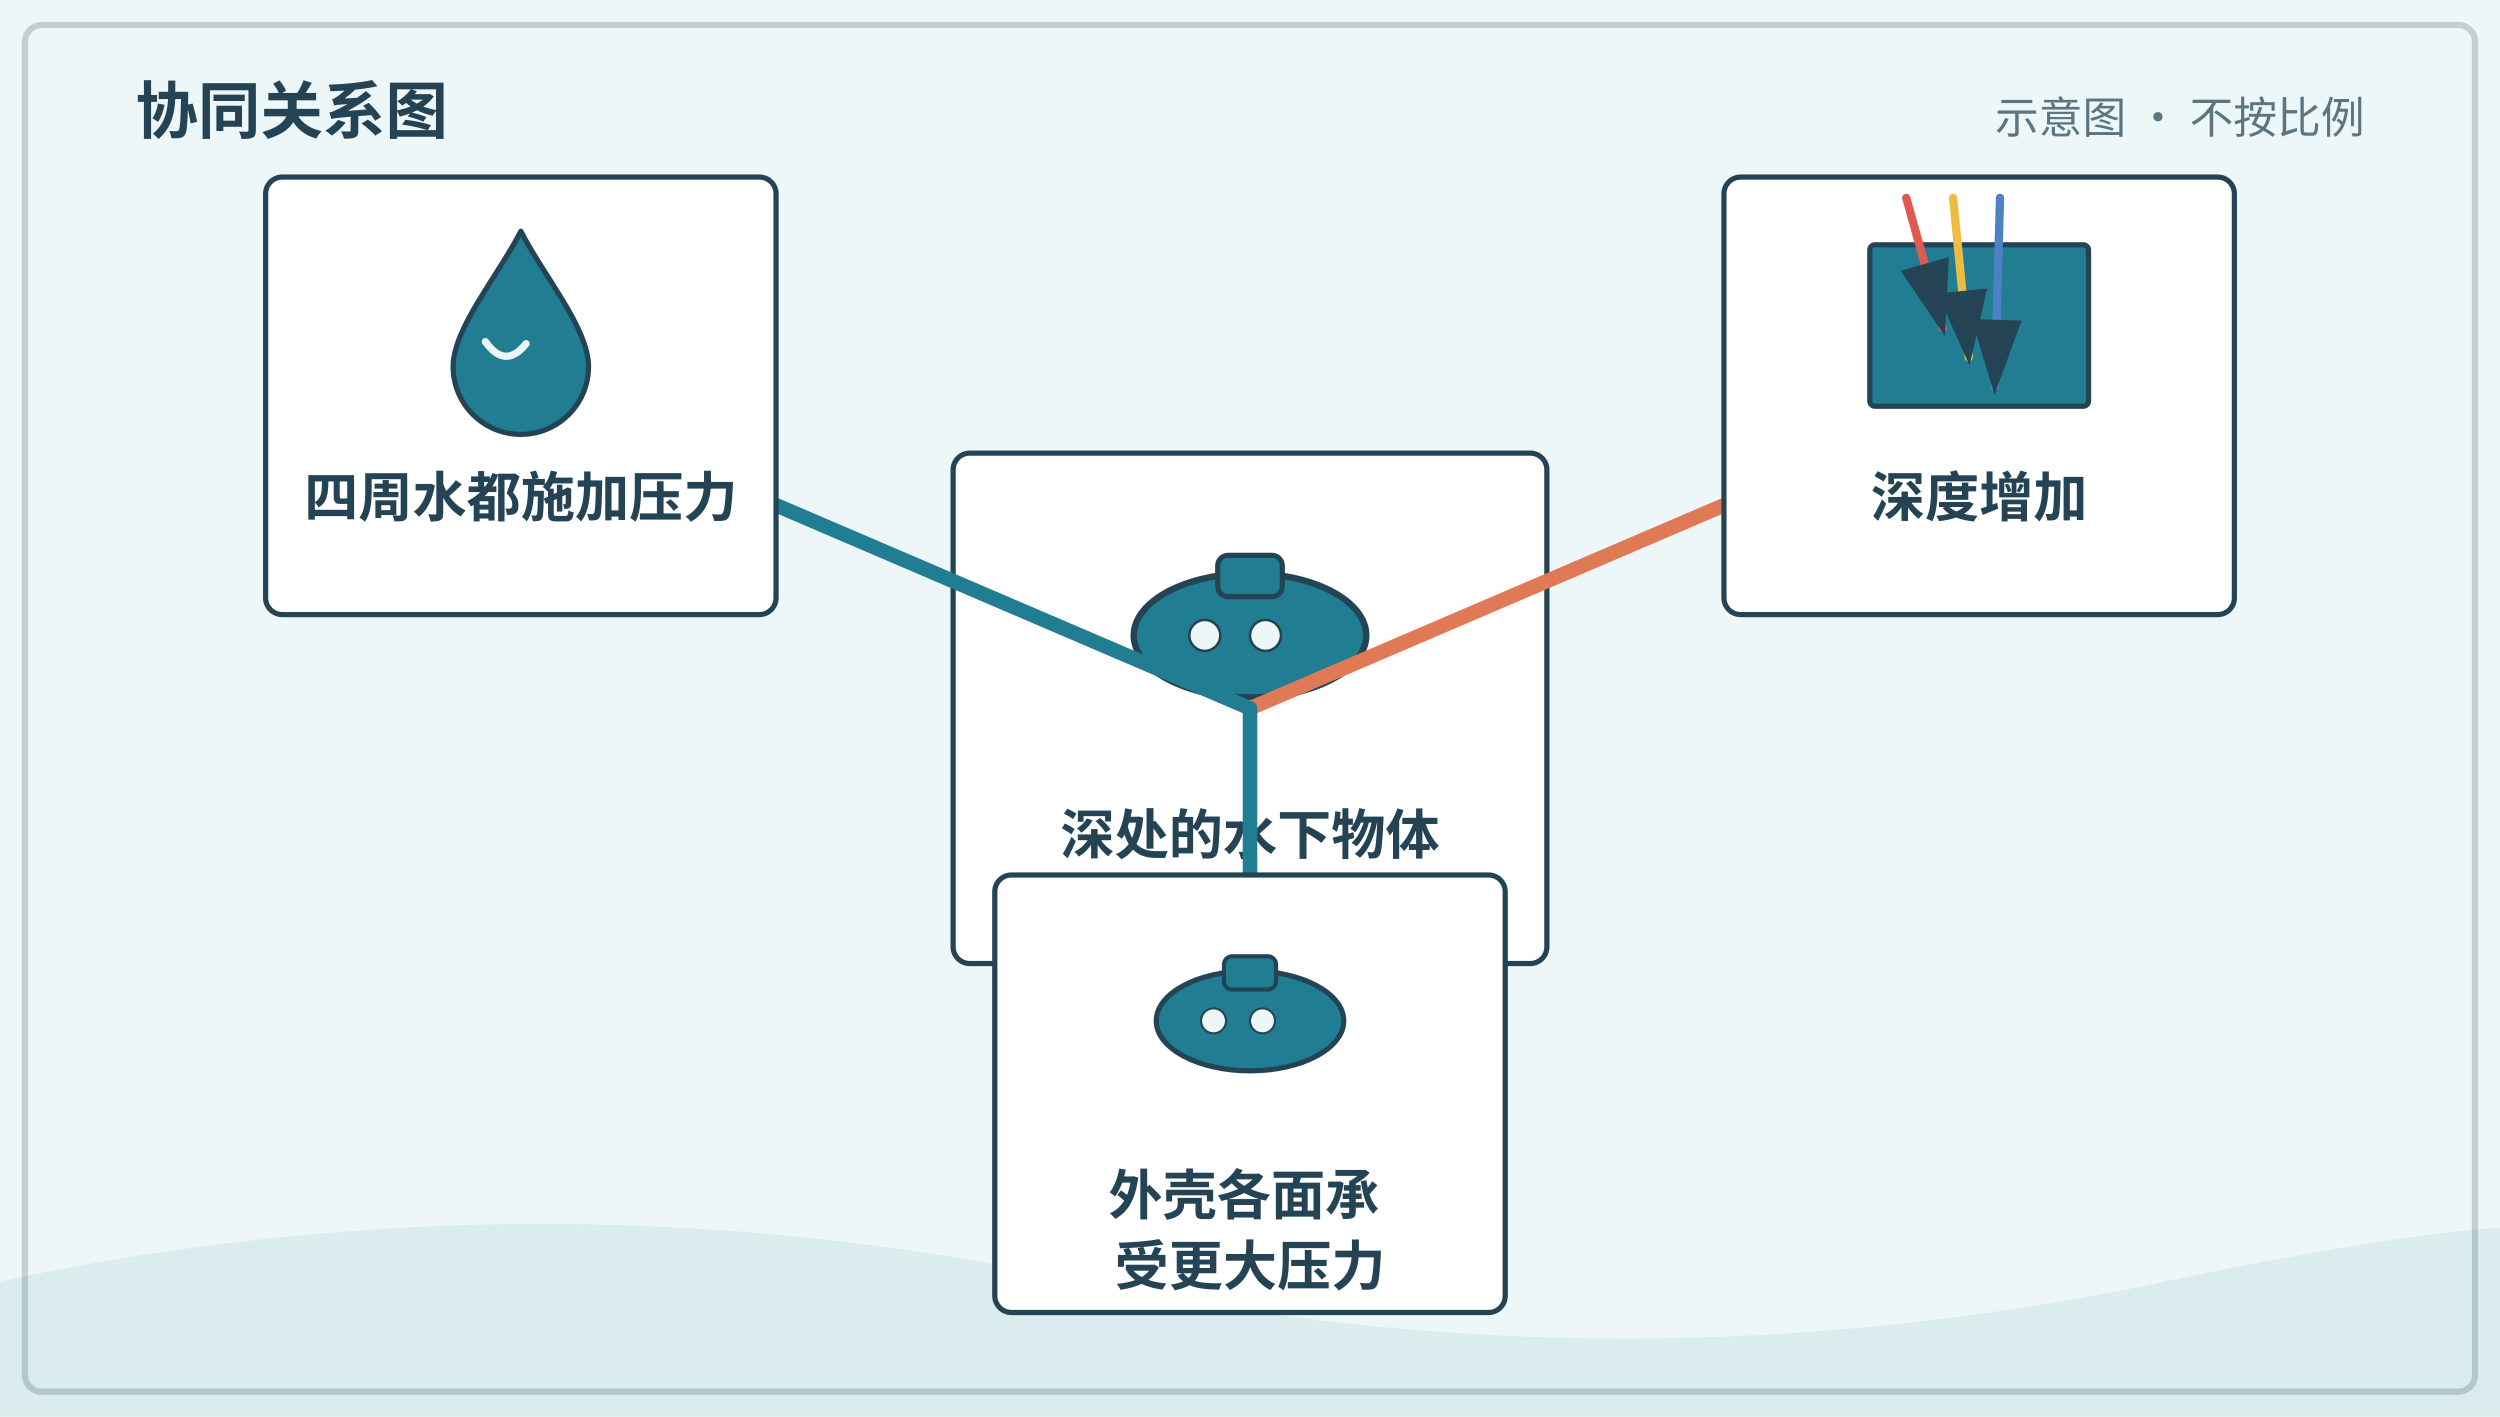
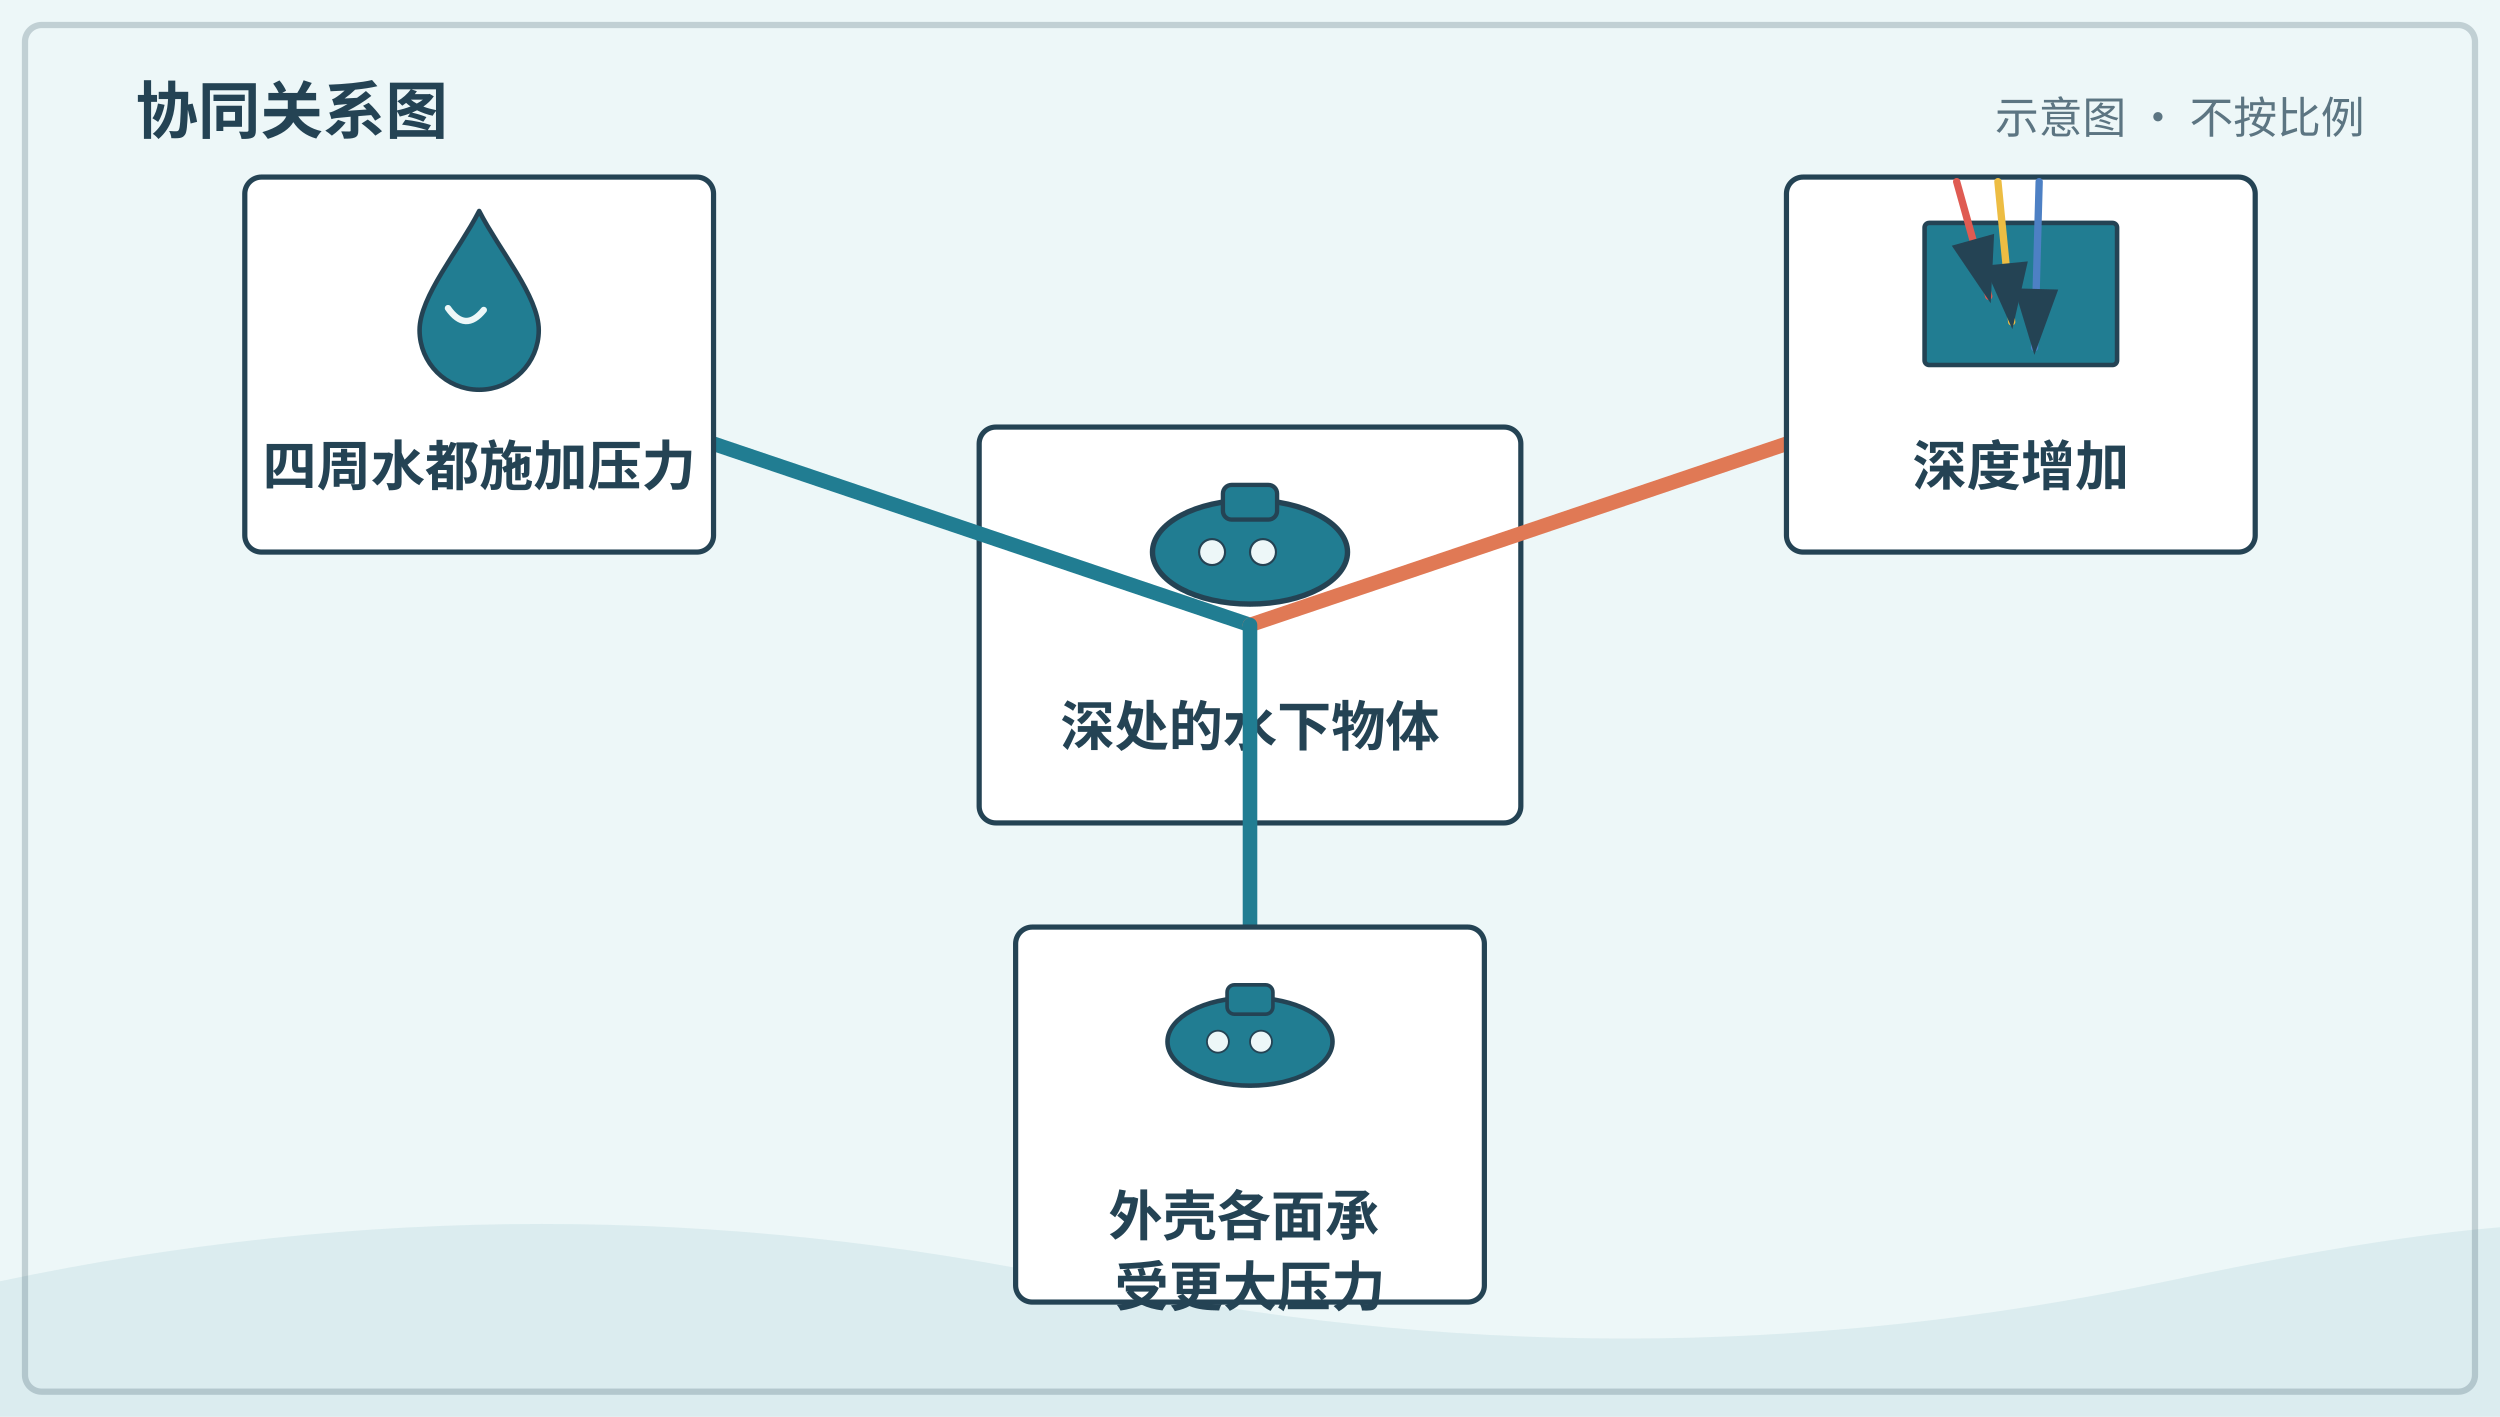
<svg xmlns="http://www.w3.org/2000/svg" width="1200" height="680" viewBox="0 0 1200 680" role="img" aria-labelledby="title desc">
  <defs>
    <marker id="arrow" markerWidth="10" markerHeight="10" refX="8" refY="3" orient="auto" markerUnits="strokeWidth">
      <path d="M0,0 L0,6 L9,3 z" fill="#244354" />
    </marker>
  </defs>
  <rect width="1200" height="680" fill="#edf7f8" />
  <path d="M0,615 Q260,560 520,615 T1040,615 T1300,615 V680 H0 Z" fill="#217d92" opacity="0.09" />
  <text x="65" y="64" fill="#244354" font-family="system-ui, PingFang SC, Noto Sans CJK SC, sans-serif" font-size="30" font-weight="750">协同关系图</text>
  <text x="1135" y="64" text-anchor="end" fill="#244354" opacity="0.72" font-family="system-ui, PingFang SC, Noto Sans CJK SC, sans-serif" font-size="21">示意图 · 不按比例</text>
-   <rect x="457.5" y="217.5" width="285" height="245" rx="8" fill="#ffffff" stroke="#244354" stroke-width="2.5" />
-   <ellipse cx="600" cy="305" rx="55.8" ry="29.76" fill="#217d92" stroke="#244354" stroke-width="3.1" />
-   <rect x="584.5" y="266.56" width="31.0" height="19.84" rx="4.96" fill="#217d92" stroke="#244354" stroke-width="2.48" />
-   <circle cx="578.3" cy="305" r="7.44" fill="#edf7f8" stroke="#244354" stroke-width="1.24" />
-   <circle cx="607.44" cy="305" r="7.44" fill="#edf7f8" stroke="#244354" stroke-width="1.24" />
-   <text x="600" y="410" text-anchor="middle" fill="#244354" font-family="system-ui, PingFang SC, Noto Sans CJK SC, sans-serif" font-size="26" font-weight="650">
+   <rect x="470.0" y="205.0" width="260" height="190" rx="8" fill="#ffffff" stroke="#244354" stroke-width="2.5" />
+   <ellipse cx="600" cy="265" rx="46.8" ry="24.96" fill="#217d92" stroke="#244354" stroke-width="2.6" />
+   <rect x="587.0" y="232.76" width="26.0" height="16.64" rx="4.16" fill="#217d92" stroke="#244354" stroke-width="2.08" />
+   <circle cx="581.8" cy="265" r="6.24" fill="#edf7f8" stroke="#244354" stroke-width="1.04" />
+   <circle cx="606.24" cy="265" r="6.24" fill="#edf7f8" stroke="#244354" stroke-width="1.04" />
+   <text x="600" y="358" text-anchor="middle" fill="#244354" font-family="system-ui, PingFang SC, Noto Sans CJK SC, sans-serif" font-size="26" font-weight="650">
    <tspan x="600" dy="0">深处的水下物体</tspan>
  </text>
-   <line x1="600" y1="340" x2="250" y2="190" stroke="#217d92" stroke-width="7" stroke-linecap="round" />
-   <rect x="127.5" y="85.0" width="245" height="210" rx="8" fill="#ffffff" stroke="#244354" stroke-width="2.5" />
-   <path d="M250,111.0 C239.0,132.5 217.5,157.5 217.5,176.0 A32.5,32.5 0 0 0 282.5,176.0 C282.5,157.5 261.0,132.5 250,111.0 Z" fill="#217d92" stroke="#244354" stroke-width="2.5" stroke-linecap="round" stroke-linejoin="round" />
-   <path d="M233.0,164.0 Q242.5,177.5 252.5,165.0" fill="none" stroke="#edf7f8" stroke-width="3.5" stroke-linecap="round" stroke-linejoin="round" />
-   <text x="250" y="248" text-anchor="middle" fill="#244354" font-family="system-ui, PingFang SC, Noto Sans CJK SC, sans-serif" font-size="26" font-weight="650">
-     <tspan x="250" dy="0">四周水都施加压力</tspan>
+   <line x1="600" y1="300" x2="230" y2="175" stroke="#217d92" stroke-width="7" stroke-linecap="round" />
+   <rect x="117.5" y="85.0" width="225" height="180" rx="8" fill="#ffffff" stroke="#244354" stroke-width="2.5" />
+   <path d="M230,101.28 C220.32,120.2 201.4,142.2 201.4,158.48 A28.6,28.6 0 0 0 258.6,158.48 C258.6,142.2 239.68,120.2 230,101.28 Z" fill="#217d92" stroke="#244354" stroke-width="2.2" stroke-linecap="round" stroke-linejoin="round" />
+   <path d="M215.04,147.92 Q223.4,159.8 232.2,148.8" fill="none" stroke="#edf7f8" stroke-width="3.08" stroke-linecap="round" stroke-linejoin="round" />
+   <text x="230" y="233" text-anchor="middle" fill="#244354" font-family="system-ui, PingFang SC, Noto Sans CJK SC, sans-serif" font-size="26" font-weight="650">
+     <tspan x="230" dy="0">四周水都施加压力</tspan>
  </text>
-   <line x1="600" y1="340" x2="950" y2="190" stroke="#e07955" stroke-width="7" stroke-linecap="round" />
-   <rect x="827.5" y="85.0" width="245" height="210" rx="8" fill="#ffffff" stroke="#244354" stroke-width="2.5" />
-   <rect x="897.5" y="117.5" width="105.0" height="77.5" rx="2.5" fill="#217d92" stroke="#244354" stroke-width="2.5" />
-   <line x1="915.0" y1="95.0" x2="932.5" y2="157.5" stroke="#df5b52" stroke-width="4.0" stroke-linecap="round" marker-end="url(#arrow)" />
-   <line x1="937.5" y1="95.0" x2="945.0" y2="171.5" stroke="#edbd43" stroke-width="4.0" stroke-linecap="round" marker-end="url(#arrow)" />
-   <line x1="960.0" y1="95.0" x2="957.5" y2="185.5" stroke="#4d80c4" stroke-width="4.0" stroke-linecap="round" marker-end="url(#arrow)" />
-   <text x="950" y="248" text-anchor="middle" fill="#244354" font-family="system-ui, PingFang SC, Noto Sans CJK SC, sans-serif" font-size="26" font-weight="650">
-     <tspan x="950" dy="0">深度增加</tspan>
+   <line x1="600" y1="300" x2="970" y2="175" stroke="#e07955" stroke-width="7" stroke-linecap="round" />
+   <rect x="857.5" y="85.0" width="225" height="180" rx="8" fill="#ffffff" stroke="#244354" stroke-width="2.5" />
+   <rect x="923.8" y="107.0" width="92.4" height="68.2" rx="2.2" fill="#217d92" stroke="#244354" stroke-width="2.2" />
+   <line x1="939.2" y1="87.2" x2="954.6" y2="142.2" stroke="#df5b52" stroke-width="3.52" stroke-linecap="round" marker-end="url(#arrow)" />
+   <line x1="959.0" y1="87.2" x2="965.6" y2="154.52" stroke="#edbd43" stroke-width="3.52" stroke-linecap="round" marker-end="url(#arrow)" />
+   <line x1="978.8" y1="87.2" x2="976.6" y2="166.84" stroke="#4d80c4" stroke-width="3.52" stroke-linecap="round" marker-end="url(#arrow)" />
+   <text x="970" y="233" text-anchor="middle" fill="#244354" font-family="system-ui, PingFang SC, Noto Sans CJK SC, sans-serif" font-size="26" font-weight="650">
+     <tspan x="970" dy="0">深度增加</tspan>
  </text>
-   <line x1="600" y1="340" x2="600" y2="525" stroke="#217d92" stroke-width="7" stroke-linecap="round" />
-   <rect x="477.5" y="420.0" width="245" height="210" rx="8" fill="#ffffff" stroke="#244354" stroke-width="2.5" />
-   <ellipse cx="600" cy="490" rx="45.0" ry="24.0" fill="#217d92" stroke="#244354" stroke-width="2.5" />
-   <rect x="587.5" y="459.0" width="25.0" height="16.0" rx="4.0" fill="#217d92" stroke="#244354" stroke-width="2.0" />
-   <circle cx="582.5" cy="490" r="6.0" fill="#edf7f8" stroke="#244354" stroke-width="1.0" />
-   <circle cx="606.0" cy="490" r="6.0" fill="#edf7f8" stroke="#244354" stroke-width="1.0" />
-   <text x="600" y="583" text-anchor="middle" fill="#244354" font-family="system-ui, PingFang SC, Noto Sans CJK SC, sans-serif" font-size="26" font-weight="650">
+   <line x1="600" y1="300" x2="600" y2="535" stroke="#217d92" stroke-width="7" stroke-linecap="round" />
+   <rect x="487.5" y="445.0" width="225" height="180" rx="8" fill="#ffffff" stroke="#244354" stroke-width="2.5" />
+   <ellipse cx="600" cy="500" rx="39.6" ry="21.12" fill="#217d92" stroke="#244354" stroke-width="2.2" />
+   <rect x="589.0" y="472.72" width="22.0" height="14.08" rx="3.52" fill="#217d92" stroke="#244354" stroke-width="1.76" />
+   <circle cx="584.6" cy="500" r="5.28" fill="#edf7f8" stroke="#244354" stroke-width="0.88" />
+   <circle cx="605.28" cy="500" r="5.28" fill="#edf7f8" stroke="#244354" stroke-width="0.88" />
+   <text x="600" y="593" text-anchor="middle" fill="#244354" font-family="system-ui, PingFang SC, Noto Sans CJK SC, sans-serif" font-size="26" font-weight="650">
    <tspan x="600" dy="0">外壳各面承</tspan>
    <tspan x="600" dy="34">受更大压力</tspan>
  </text>
  <rect x="12" y="12" width="1176" height="656" rx="8" fill="none" stroke="#244354" stroke-width="3" opacity="0.22" />
</svg>
